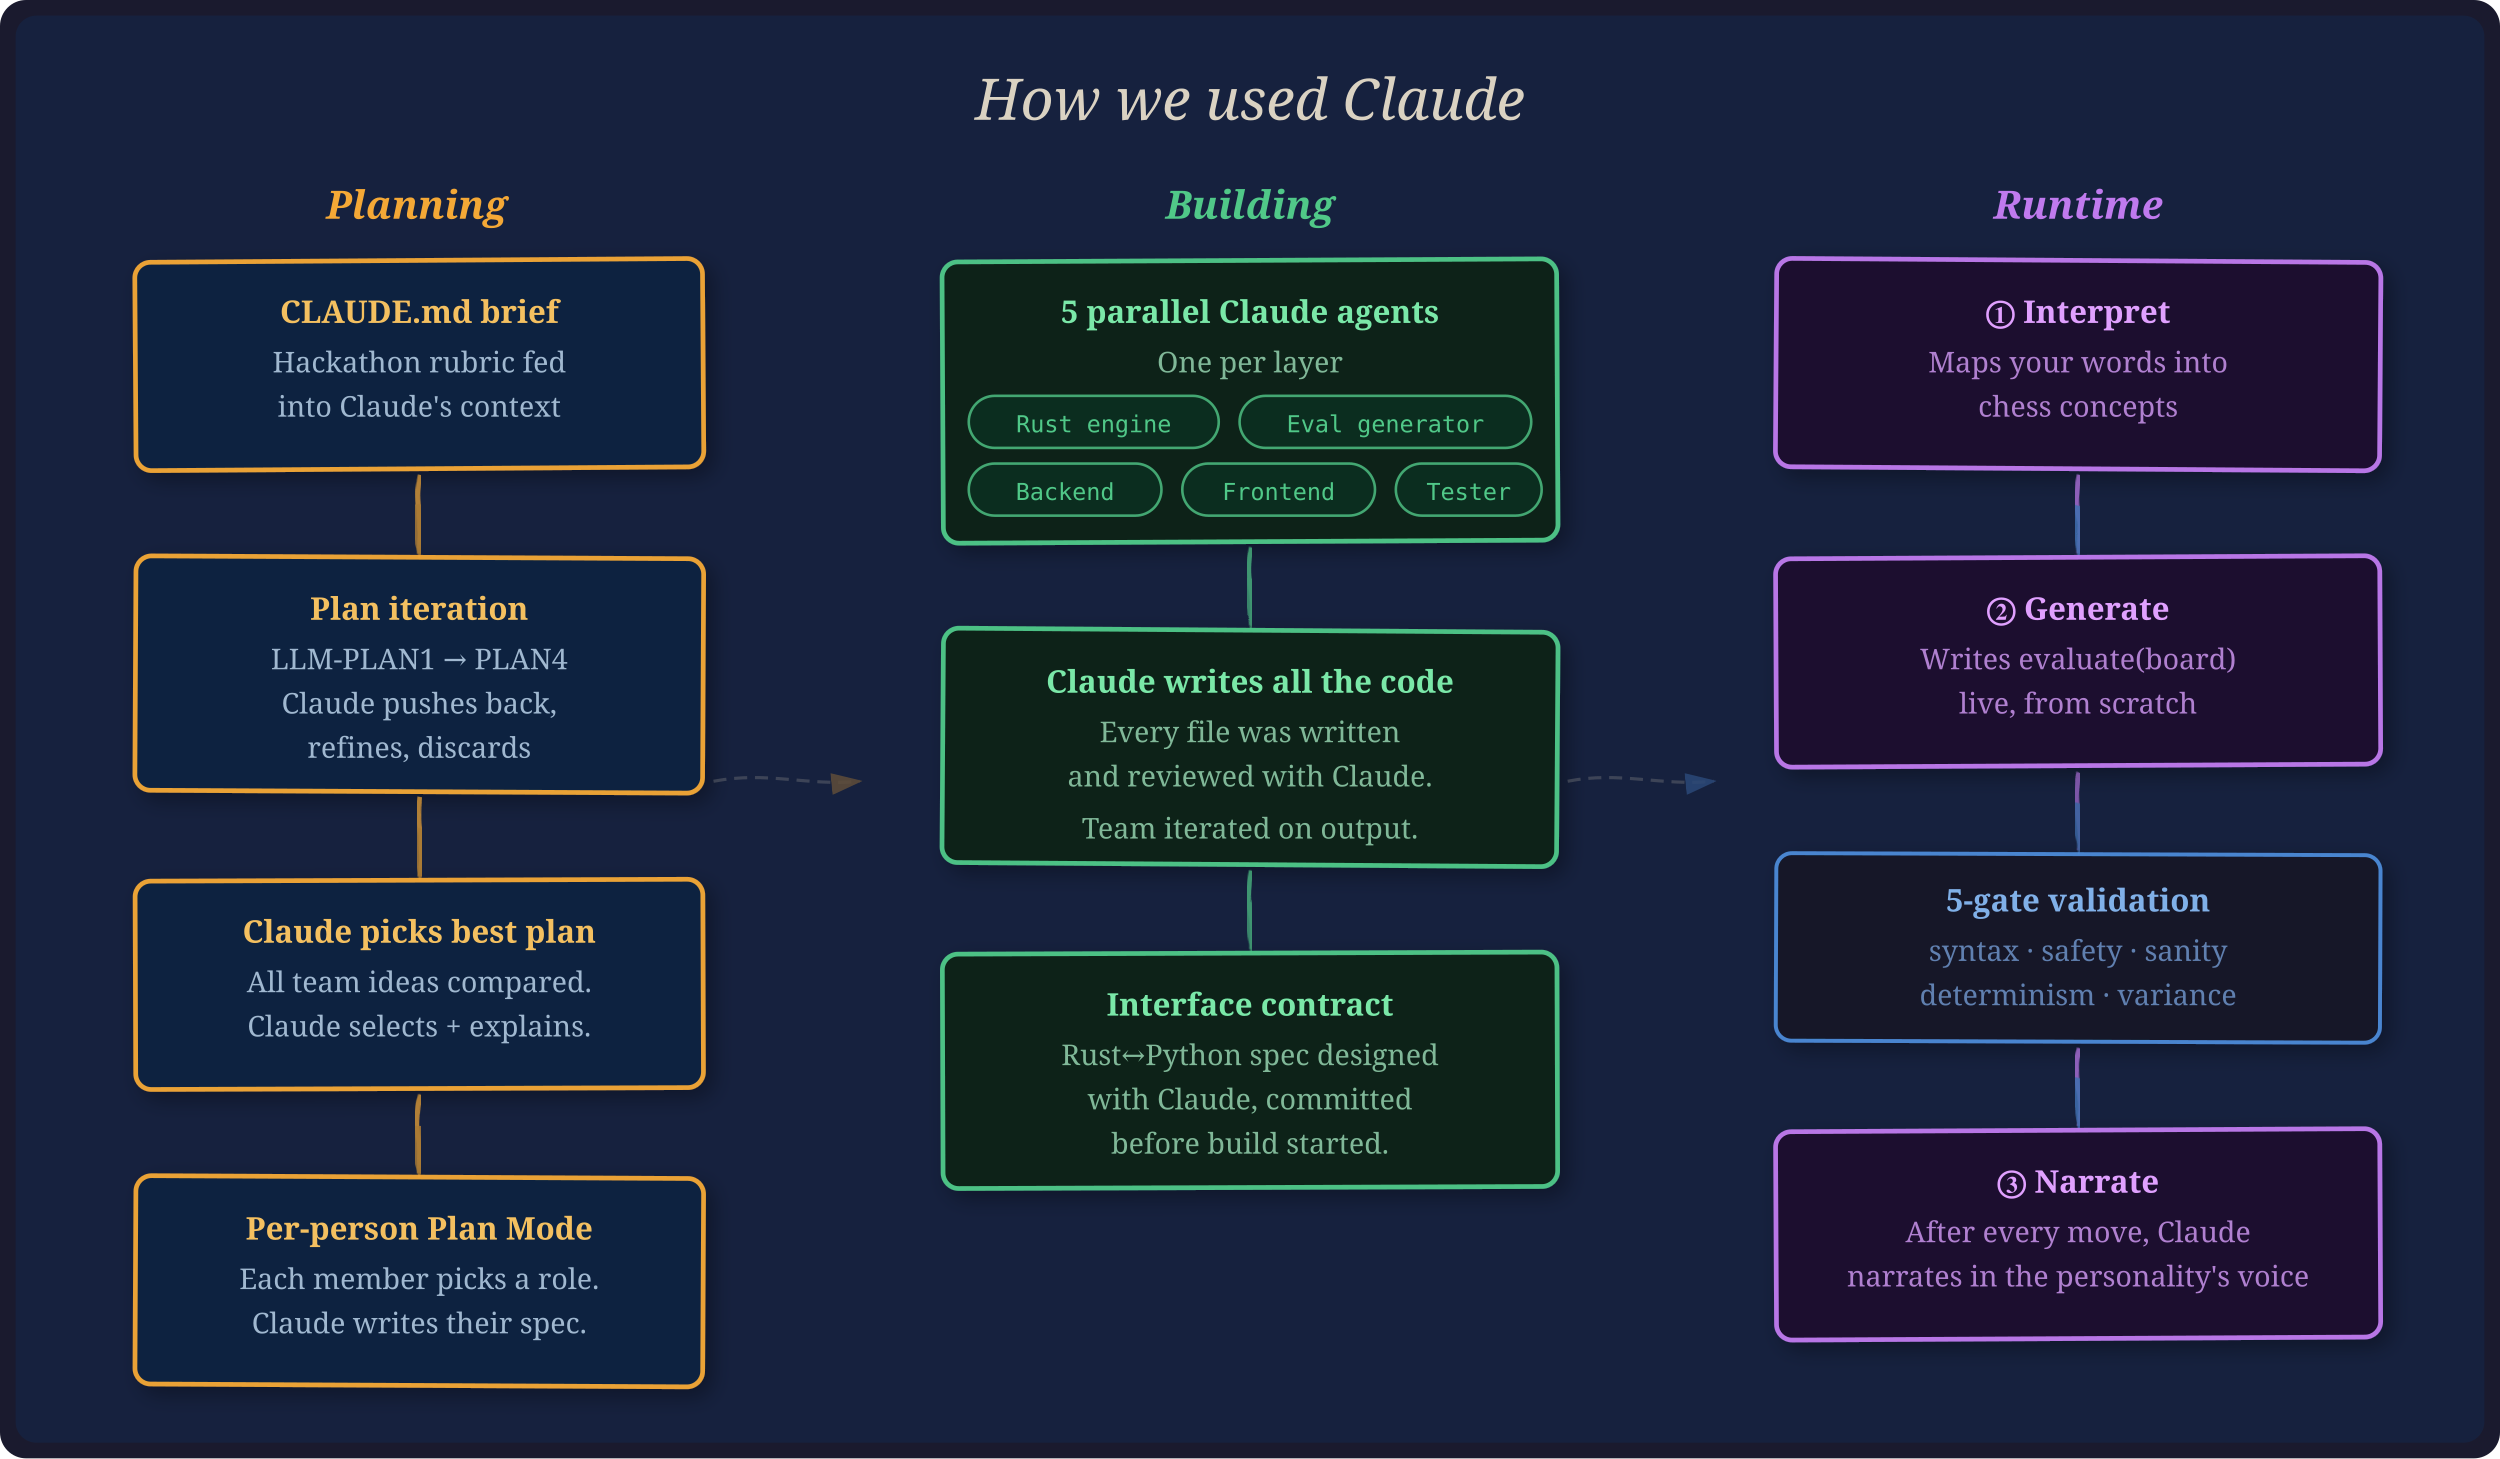
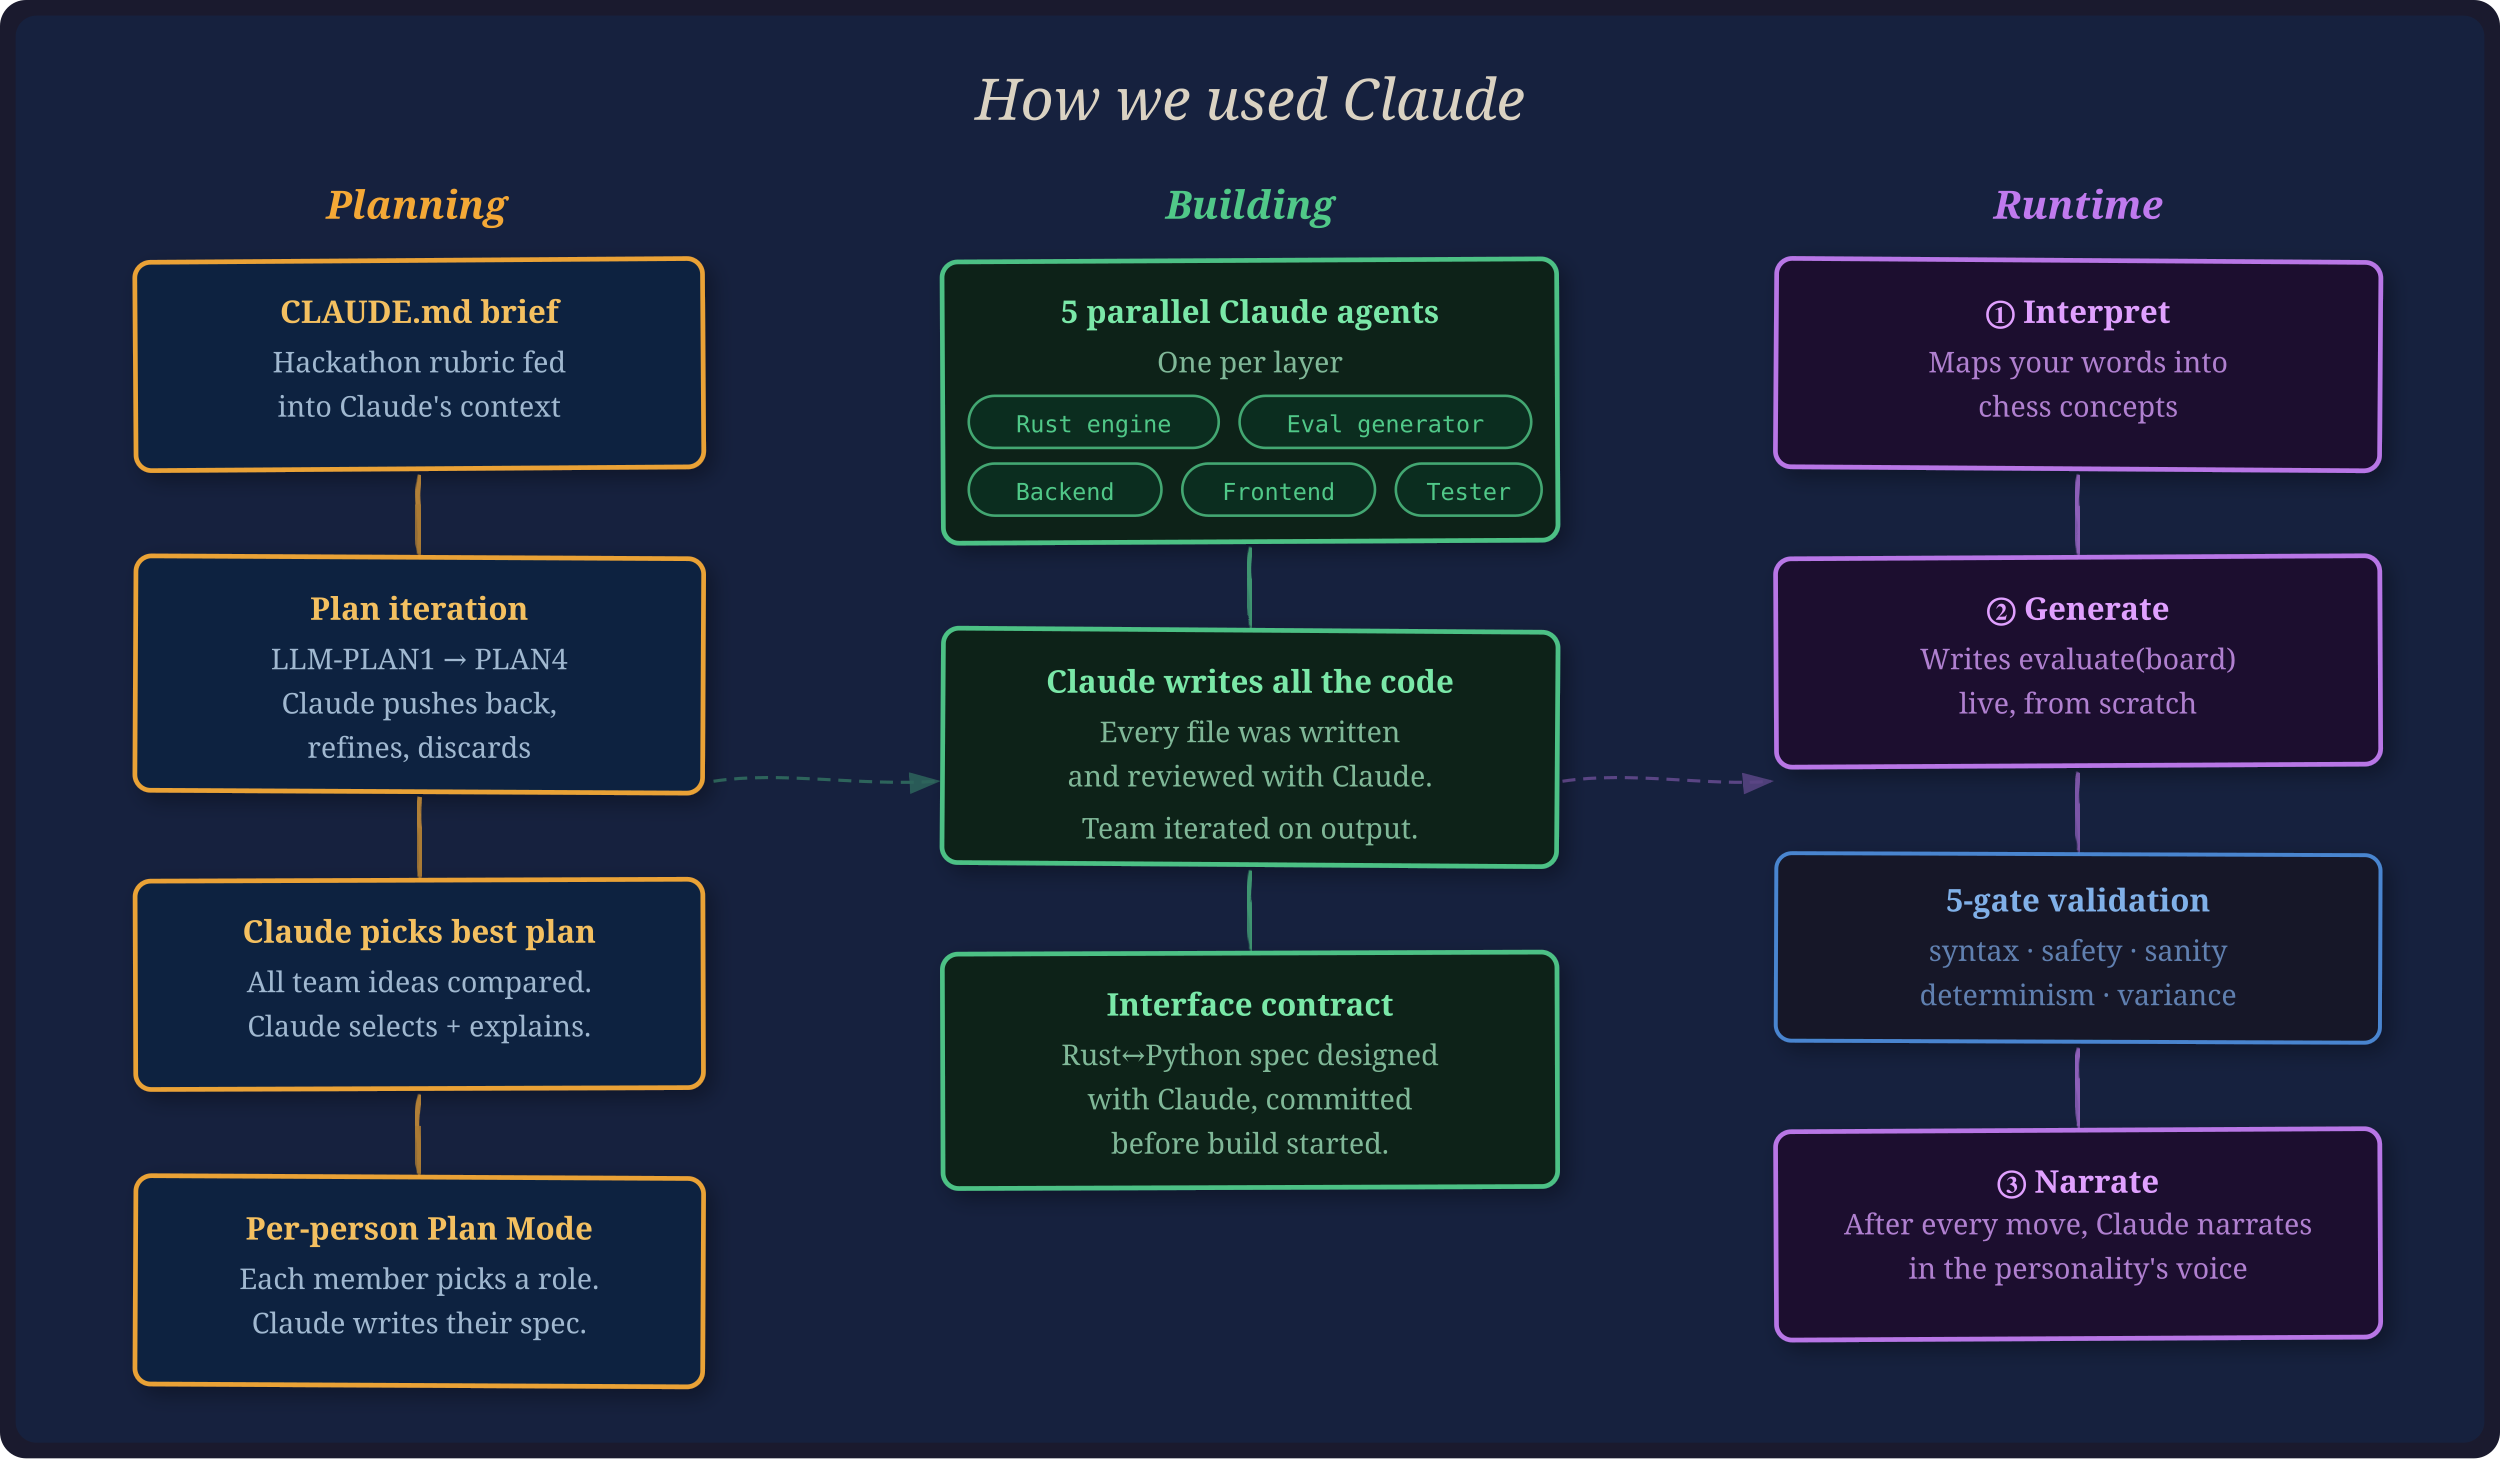
<svg xmlns="http://www.w3.org/2000/svg" width="960" height="560" viewBox="0 0 960 560">
  <defs>
    <filter id="roughen">
      <feTurbulence type="turbulence" baseFrequency="0.04" numOctaves="2" result="noise" />
      <feDisplacementMap in="SourceGraphic" in2="noise" scale="1.4" xChannelSelector="R" yChannelSelector="G" />
    </filter>
    <filter id="softshadow" x="-10%" y="-10%" width="130%" height="130%">
      <feDropShadow dx="3" dy="3" stdDeviation="4" flood-color="#000" flood-opacity="0.35" />
    </filter>
    <marker id="ap" markerWidth="10" markerHeight="7" refX="9" refY="3.5" orient="auto">
      <polygon points="0 0,10 3.5,0 7" fill="#e8a030" opacity="0.85" />
    </marker>
    <marker id="ag" markerWidth="10" markerHeight="7" refX="9" refY="3.5" orient="auto">
      <polygon points="0 0,10 3.5,0 7" fill="#50c888" opacity="0.85" />
    </marker>
    <marker id="ab" markerWidth="10" markerHeight="7" refX="9" refY="3.5" orient="auto">
      <polygon points="0 0,10 3.5,0 7" fill="#5090e0" opacity="0.85" />
+     </marker>
+     <marker id="apur" markerWidth="10" markerHeight="7" refX="9" refY="3.5" orient="auto">
+       <polygon points="0 0,10 3.5,0 7" fill="#c07aee" opacity="0.85" />
    </marker>
  </defs>
  <rect width="960" height="560" fill="#1a1a2e" rx="10" />
  <rect x="6" y="6" width="948" height="548" fill="#16213e" rx="8" />
  <rect x="6" y="6" width="948" height="548" fill="url(#paper)" rx="8" opacity="0.04" />
  <text x="480" y="46" text-anchor="middle" font-family="Georgia, serif" font-size="22" fill="#f0e6d0" font-style="italic" opacity="0.9">How we used Claude</text>
  <line x1="160" y1="54" x2="800" y2="54" stroke="#f0e6d0" stroke-width="1" opacity="0.2" filter="url(#roughen)" />
  <text x="160" y="84" text-anchor="middle" font-family="Georgia, serif" font-size="15" fill="#f4a836" font-weight="bold" font-style="italic">Planning</text>
  <line x1="60" y1="90" x2="260" y2="90" stroke="#f4a836" stroke-width="1.5" opacity="0.5" filter="url(#roughen)" />
  <rect x="52" y="100" width="218" height="80" rx="6" fill="#0f2440" stroke="#f4a836" stroke-width="1.8" opacity="0.95" filter="url(#softshadow)" transform="rotate(-0.4,161,140)" />
  <text x="161" y="124" text-anchor="middle" font-family="Georgia, serif" font-size="12" fill="#f4c060" font-weight="bold">CLAUDE.md brief</text>
  <text x="161" y="143" text-anchor="middle" font-family="Georgia, serif" font-size="11" fill="#a0b8d0">Hackathon rubric fed</text>
  <text x="161" y="160" text-anchor="middle" font-family="Georgia, serif" font-size="11" fill="#a0b8d0">into Claude's context</text>
  <path d="M 161 182 C 158 194 162 200 161 212" stroke="#f4a836" stroke-width="2" fill="none" opacity="0.7" marker-end="url(#ap)" filter="url(#roughen)" />
  <rect x="52" y="214" width="218" height="90" rx="6" fill="#0f2440" stroke="#f4a836" stroke-width="1.8" opacity="0.95" filter="url(#softshadow)" transform="rotate(0.3,161,259)" />
  <text x="161" y="238" text-anchor="middle" font-family="Georgia, serif" font-size="12" fill="#f4c060" font-weight="bold">Plan iteration</text>
  <text x="161" y="257" text-anchor="middle" font-family="Georgia, serif" font-size="11" fill="#a0b8d0">LLM-PLAN1 → PLAN4</text>
  <text x="161" y="274" text-anchor="middle" font-family="Georgia, serif" font-size="11" fill="#a0b8d0">Claude pushes back,</text>
  <text x="161" y="291" text-anchor="middle" font-family="Georgia, serif" font-size="11" fill="#a0b8d0">refines, discards</text>
  <path d="M 161 306 C 159 318 163 324 161 336" stroke="#f4a836" stroke-width="2" fill="none" opacity="0.7" marker-end="url(#ap)" filter="url(#roughen)" />
  <rect x="52" y="338" width="218" height="80" rx="6" fill="#0f2440" stroke="#f4a836" stroke-width="1.8" opacity="0.95" filter="url(#softshadow)" transform="rotate(-0.2,161,378)" />
  <text x="161" y="362" text-anchor="middle" font-family="Georgia, serif" font-size="12" fill="#f4c060" font-weight="bold">Claude picks best plan</text>
  <text x="161" y="381" text-anchor="middle" font-family="Georgia, serif" font-size="11" fill="#a0b8d0">All team ideas compared.</text>
  <text x="161" y="398" text-anchor="middle" font-family="Georgia, serif" font-size="11" fill="#a0b8d0">Claude selects + explains.</text>
  <path d="M 161 420 C 158 432 162 438 161 450" stroke="#f4a836" stroke-width="2" fill="none" opacity="0.7" marker-end="url(#ap)" filter="url(#roughen)" />
  <rect x="52" y="452" width="218" height="80" rx="6" fill="#0f2440" stroke="#f4a836" stroke-width="1.8" opacity="0.95" filter="url(#softshadow)" transform="rotate(0.3,161,492)" />
  <text x="161" y="476" text-anchor="middle" font-family="Georgia, serif" font-size="12" fill="#f4c060" font-weight="bold">Per-person Plan Mode</text>
  <text x="161" y="495" text-anchor="middle" font-family="Georgia, serif" font-size="11" fill="#a0b8d0">Each member picks a role.</text>
  <text x="161" y="512" text-anchor="middle" font-family="Georgia, serif" font-size="11" fill="#a0b8d0">Claude writes their spec.</text>
  <text x="480" y="84" text-anchor="middle" font-family="Georgia, serif" font-size="15" fill="#50c888" font-weight="bold" font-style="italic">Building</text>
  <line x1="360" y1="90" x2="600" y2="90" stroke="#50c888" stroke-width="1.5" opacity="0.5" filter="url(#roughen)" />
  <rect x="362" y="100" width="236" height="108" rx="6" fill="#0d2218" stroke="#50c888" stroke-width="1.8" opacity="0.95" filter="url(#softshadow)" transform="rotate(-0.3,480,154)" />
  <text x="480" y="124" text-anchor="middle" font-family="Georgia, serif" font-size="12" fill="#7ae8a8" font-weight="bold">5 parallel Claude agents</text>
  <text x="480" y="143" text-anchor="middle" font-family="Georgia, serif" font-size="11" fill="#80b898">One per layer</text>
  <rect x="372" y="152" width="96" height="20" rx="10" fill="#0a3020" stroke="#50c888" stroke-width="1" opacity="0.8" />
  <text x="420" y="166" text-anchor="middle" font-family="monospace" font-size="9" fill="#50c888">Rust engine</text>
  <rect x="476" y="152" width="112" height="20" rx="10" fill="#0a3020" stroke="#50c888" stroke-width="1" opacity="0.8" />
  <text x="532" y="166" text-anchor="middle" font-family="monospace" font-size="9" fill="#50c888">Eval generator</text>
  <rect x="372" y="178" width="74" height="20" rx="10" fill="#0a3020" stroke="#50c888" stroke-width="1" opacity="0.8" />
  <text x="409" y="192" text-anchor="middle" font-family="monospace" font-size="9" fill="#50c888">Backend</text>
  <rect x="454" y="178" width="74" height="20" rx="10" fill="#0a3020" stroke="#50c888" stroke-width="1" opacity="0.8" />
  <text x="491" y="192" text-anchor="middle" font-family="monospace" font-size="9" fill="#50c888">Frontend</text>
  <rect x="536" y="178" width="56" height="20" rx="10" fill="#0a3020" stroke="#50c888" stroke-width="1" opacity="0.8" />
  <text x="564" y="192" text-anchor="middle" font-family="monospace" font-size="9" fill="#50c888">Tester</text>
  <path d="M 480 210 C 477 222 482 228 480 240" stroke="#50c888" stroke-width="2" fill="none" opacity="0.7" marker-end="url(#ag)" filter="url(#roughen)" />
  <rect x="362" y="242" width="236" height="90" rx="6" fill="#0d2218" stroke="#50c888" stroke-width="1.8" opacity="0.95" filter="url(#softshadow)" transform="rotate(0.4,480,287)" />
  <text x="480" y="266" text-anchor="middle" font-family="Georgia, serif" font-size="12" fill="#7ae8a8" font-weight="bold">Claude writes all the code</text>
  <text x="480" y="285" text-anchor="middle" font-family="Georgia, serif" font-size="11" fill="#80b898">Every file was written</text>
  <text x="480" y="302" text-anchor="middle" font-family="Georgia, serif" font-size="11" fill="#80b898">and reviewed with Claude.</text>
  <text x="480" y="322" text-anchor="middle" font-family="Georgia, serif" font-size="11" fill="#80b898">Team iterated on output.</text>
  <path d="M 480 334 C 477 346 482 352 480 364" stroke="#50c888" stroke-width="2" fill="none" opacity="0.7" marker-end="url(#ag)" filter="url(#roughen)" />
  <rect x="362" y="366" width="236" height="90" rx="6" fill="#0d2218" stroke="#50c888" stroke-width="1.8" opacity="0.95" filter="url(#softshadow)" transform="rotate(-0.2,480,411)" />
  <text x="480" y="390" text-anchor="middle" font-family="Georgia, serif" font-size="12" fill="#7ae8a8" font-weight="bold">Interface contract</text>
  <text x="480" y="409" text-anchor="middle" font-family="Georgia, serif" font-size="11" fill="#80b898">Rust↔Python spec designed</text>
  <text x="480" y="426" text-anchor="middle" font-family="Georgia, serif" font-size="11" fill="#80b898">with Claude, committed</text>
  <text x="480" y="443" text-anchor="middle" font-family="Georgia, serif" font-size="11" fill="#80b898">before build started.</text>
  <text x="798" y="84" text-anchor="middle" font-family="Georgia, serif" font-size="15" fill="#c07aee" font-weight="bold" font-style="italic">Runtime</text>
  <line x1="680" y1="90" x2="910" y2="90" stroke="#c07aee" stroke-width="1.5" opacity="0.5" filter="url(#roughen)" />
  <rect x="682" y="100" width="232" height="80" rx="6" fill="#1a0d2e" stroke="#c07aee" stroke-width="1.8" opacity="0.95" filter="url(#softshadow)" transform="rotate(0.4,798,140)" />
  <text x="798" y="124" text-anchor="middle" font-family="Georgia, serif" font-size="12" fill="#e0a0ff" font-weight="bold">① Interpret</text>
  <text x="798" y="143" text-anchor="middle" font-family="Georgia, serif" font-size="11" fill="#b080d0">Maps your words into</text>
  <text x="798" y="160" text-anchor="middle" font-family="Georgia, serif" font-size="11" fill="#b080d0">chess concepts</text>
-   <path d="M 798 182 C 795 194 800 200 798 212" stroke="#c07aee" stroke-width="2" fill="none" opacity="0.7" marker-end="url(#ab)" filter="url(#roughen)" />
+   <path d="M 798 182 C 795 194 800 200 798 212" stroke="#c07aee" stroke-width="2" fill="none" opacity="0.7" marker-end="url(#apur)" filter="url(#roughen)" />
  <rect x="682" y="214" width="232" height="80" rx="6" fill="#1a0d2e" stroke="#c07aee" stroke-width="1.8" opacity="0.95" filter="url(#softshadow)" transform="rotate(-0.3,798,254)" />
  <text x="798" y="238" text-anchor="middle" font-family="Georgia, serif" font-size="12" fill="#e0a0ff" font-weight="bold">② Generate</text>
  <text x="798" y="257" text-anchor="middle" font-family="Georgia, serif" font-size="11" fill="#b080d0">Writes evaluate(board)</text>
  <text x="798" y="274" text-anchor="middle" font-family="Georgia, serif" font-size="11" fill="#b080d0">live, from scratch</text>
-   <path d="M 798 296 C 795 308 800 314 798 326" stroke="#c07aee" stroke-width="2" fill="none" opacity="0.6" marker-end="url(#ab)" filter="url(#roughen)" />
+   <path d="M 798 296 C 795 308 800 314 798 326" stroke="#c07aee" stroke-width="2" fill="none" opacity="0.6" marker-end="url(#apur)" filter="url(#roughen)" />
  <rect x="682" y="328" width="232" height="72" rx="6" fill="#131828" stroke="#5090e0" stroke-width="1.5" opacity="0.9" filter="url(#softshadow)" transform="rotate(0.2,798,364)" />
  <text x="798" y="350" text-anchor="middle" font-family="Georgia, serif" font-size="12" fill="#80b0e8" font-weight="bold">5-gate validation</text>
  <text x="798" y="369" text-anchor="middle" font-family="Georgia, serif" font-size="11" fill="#6080b0">syntax · safety · sanity</text>
  <text x="798" y="386" text-anchor="middle" font-family="Georgia, serif" font-size="11" fill="#6080b0">determinism · variance</text>
-   <path d="M 798 402 C 795 414 800 420 798 432" stroke="#c07aee" stroke-width="2" fill="none" opacity="0.7" marker-end="url(#ab)" filter="url(#roughen)" />
+   <path d="M 798 402 C 795 414 800 420 798 432" stroke="#c07aee" stroke-width="2" fill="none" opacity="0.7" marker-end="url(#apur)" filter="url(#roughen)" />
  <rect x="682" y="434" width="232" height="80" rx="6" fill="#1a0d2e" stroke="#c07aee" stroke-width="1.8" opacity="0.95" filter="url(#softshadow)" transform="rotate(-0.3,798,474)" />
  <text x="798" y="458" text-anchor="middle" font-family="Georgia, serif" font-size="12" fill="#e0a0ff" font-weight="bold">③ Narrate</text>
-   <text x="798" y="477" text-anchor="middle" font-family="Georgia, serif" font-size="11" fill="#b080d0">After every move, Claude</text>
-   <text x="798" y="494" text-anchor="middle" font-family="Georgia, serif" font-size="11" fill="#b080d0">narrates in the personality's voice</text>
-   <path d="M 274 300 C 295 296 310 302 330 300" stroke="#888" stroke-width="1.2" fill="none" opacity="0.35" stroke-dasharray="5 3" marker-end="url(#ap)" />
-   <path d="M 602 300 C 622 296 638 302 658 300" stroke="#888" stroke-width="1.2" fill="none" opacity="0.35" stroke-dasharray="5 3" marker-end="url(#ab)" />
+   <text x="798" y="474" text-anchor="middle" font-family="Georgia, serif" font-size="11" fill="#b080d0">After every move, Claude narrates</text>
+   <text x="798" y="491" text-anchor="middle" font-family="Georgia, serif" font-size="11" fill="#b080d0">in the personality's voice</text>
+   <path d="M 274 300 C 300 296 330 302 360 300" stroke="#50c888" stroke-width="1.2" fill="none" opacity="0.4" stroke-dasharray="5 3" marker-end="url(#ag)" />
+   <path d="M 600 300 C 626 296 656 302 680 300" stroke="#c07aee" stroke-width="1.2" fill="none" opacity="0.4" stroke-dasharray="5 3" marker-end="url(#apur)" />
</svg>
